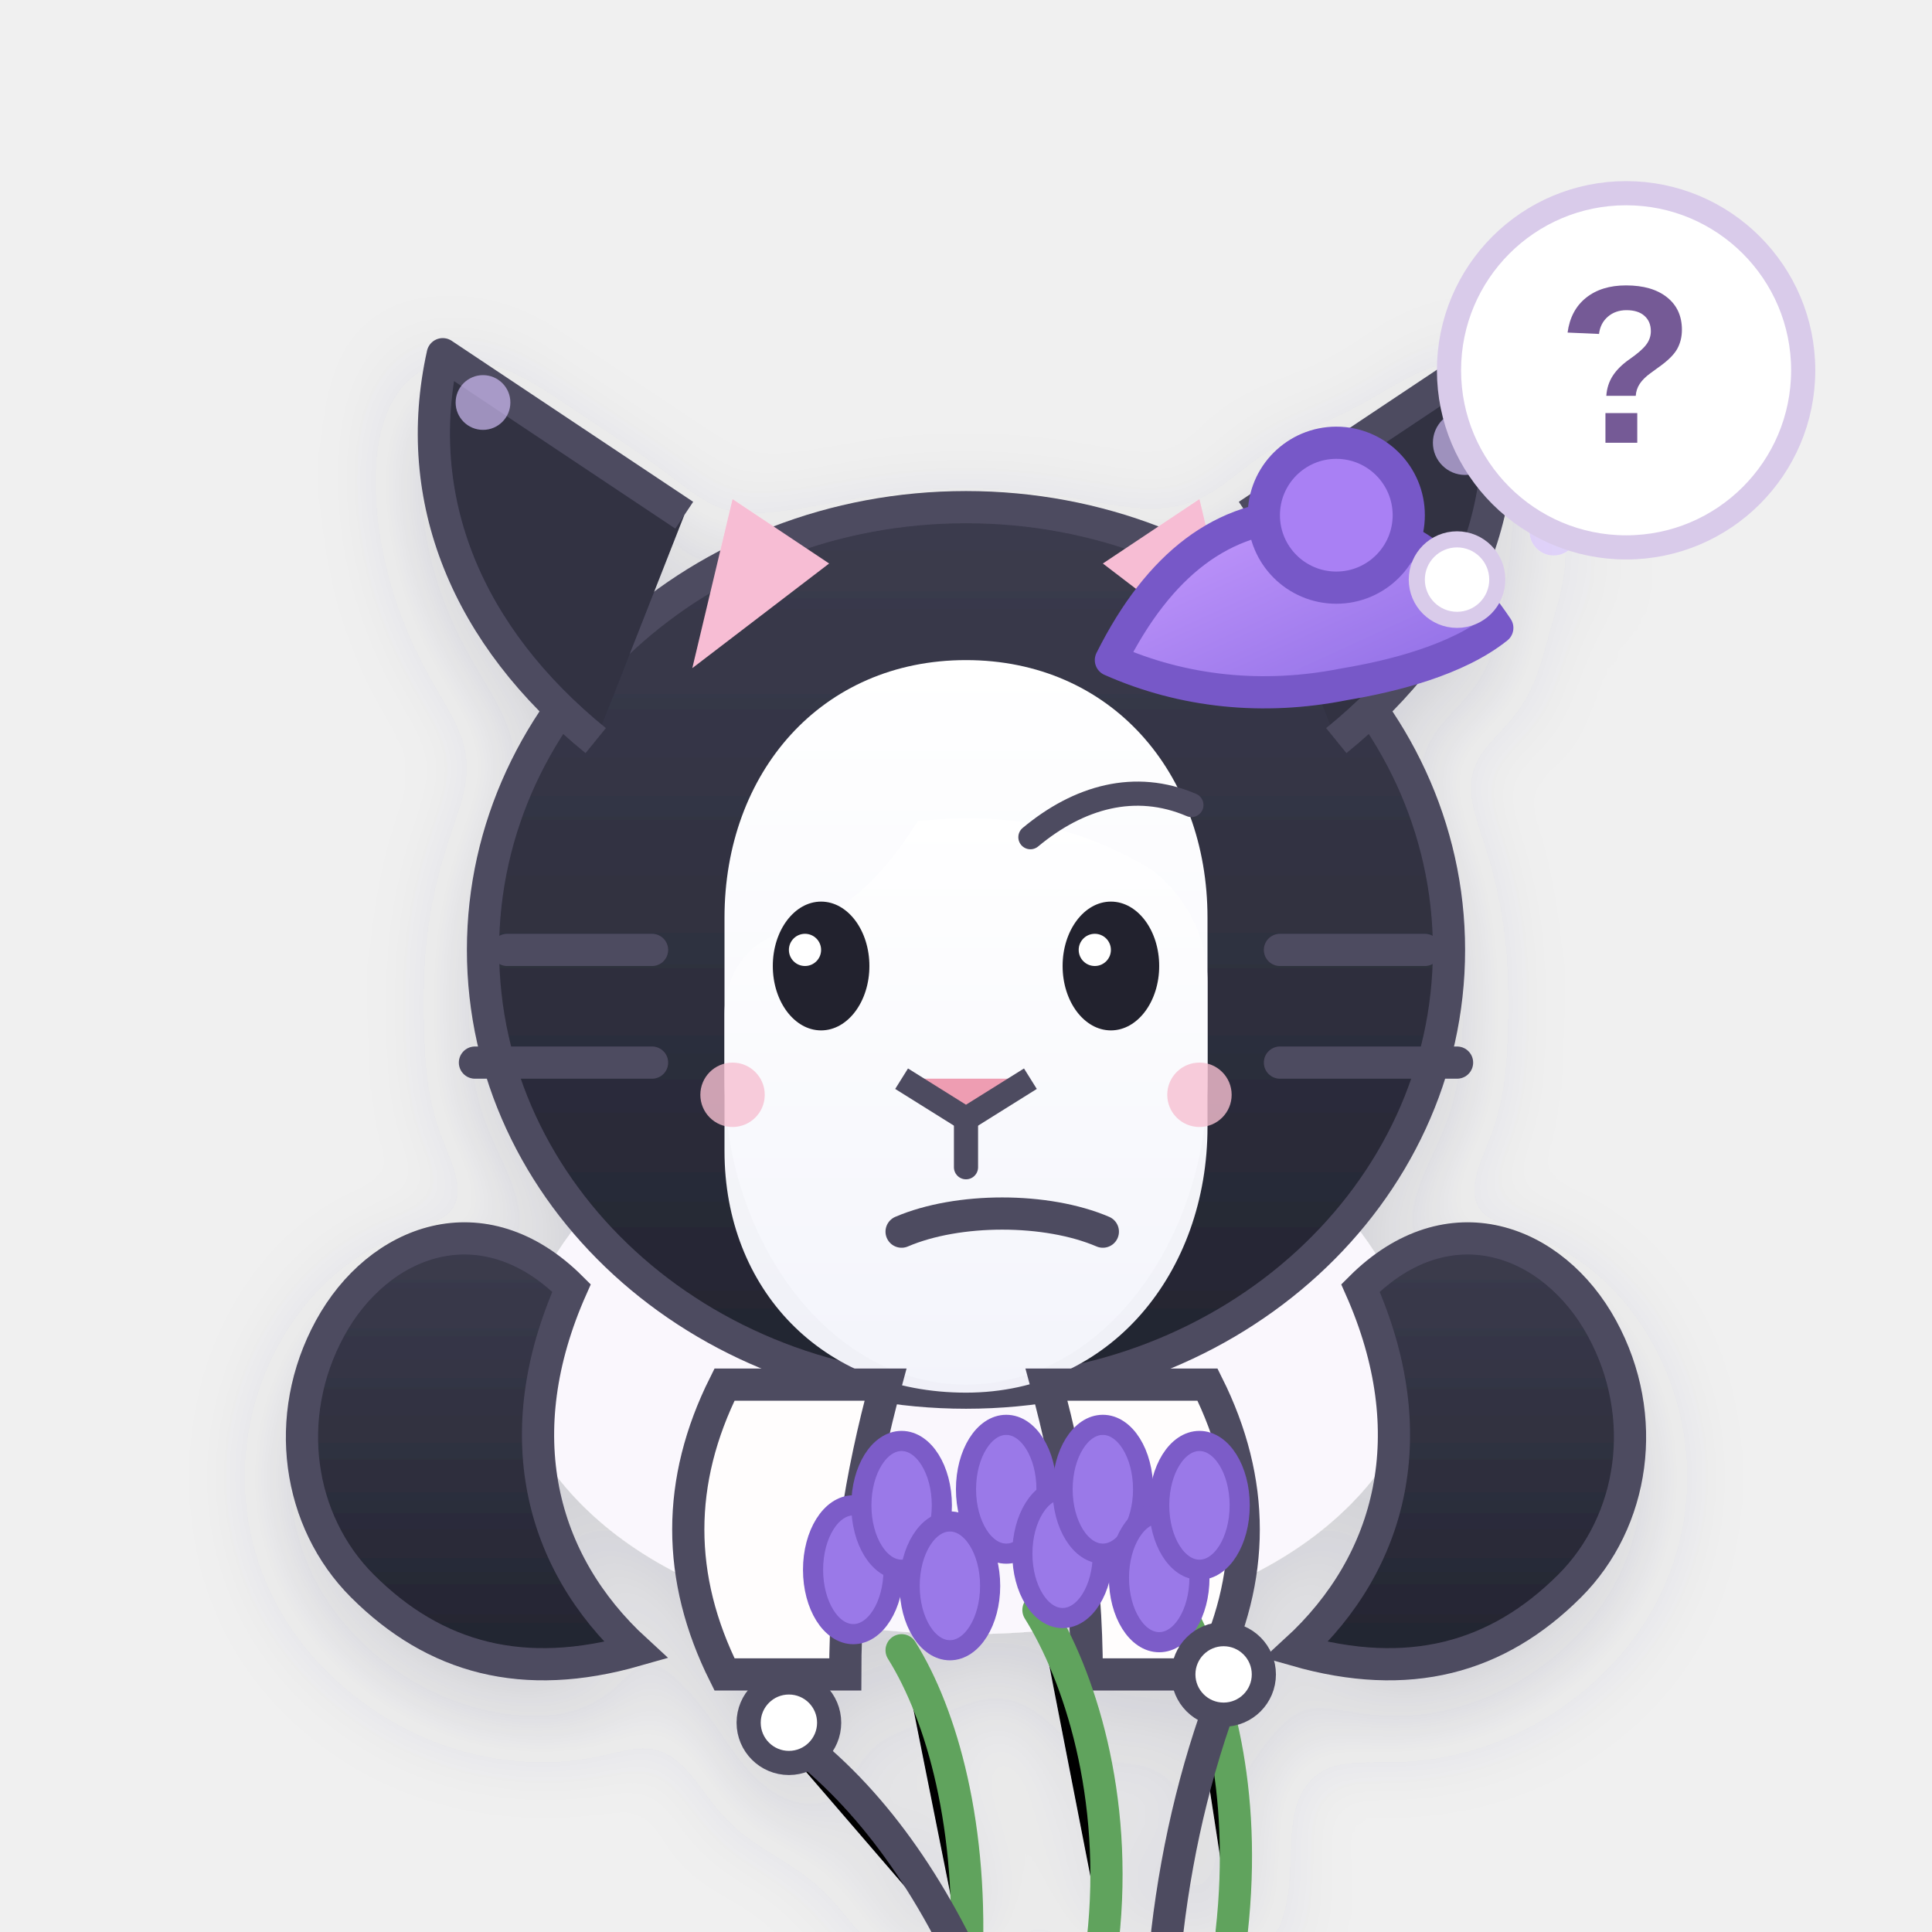
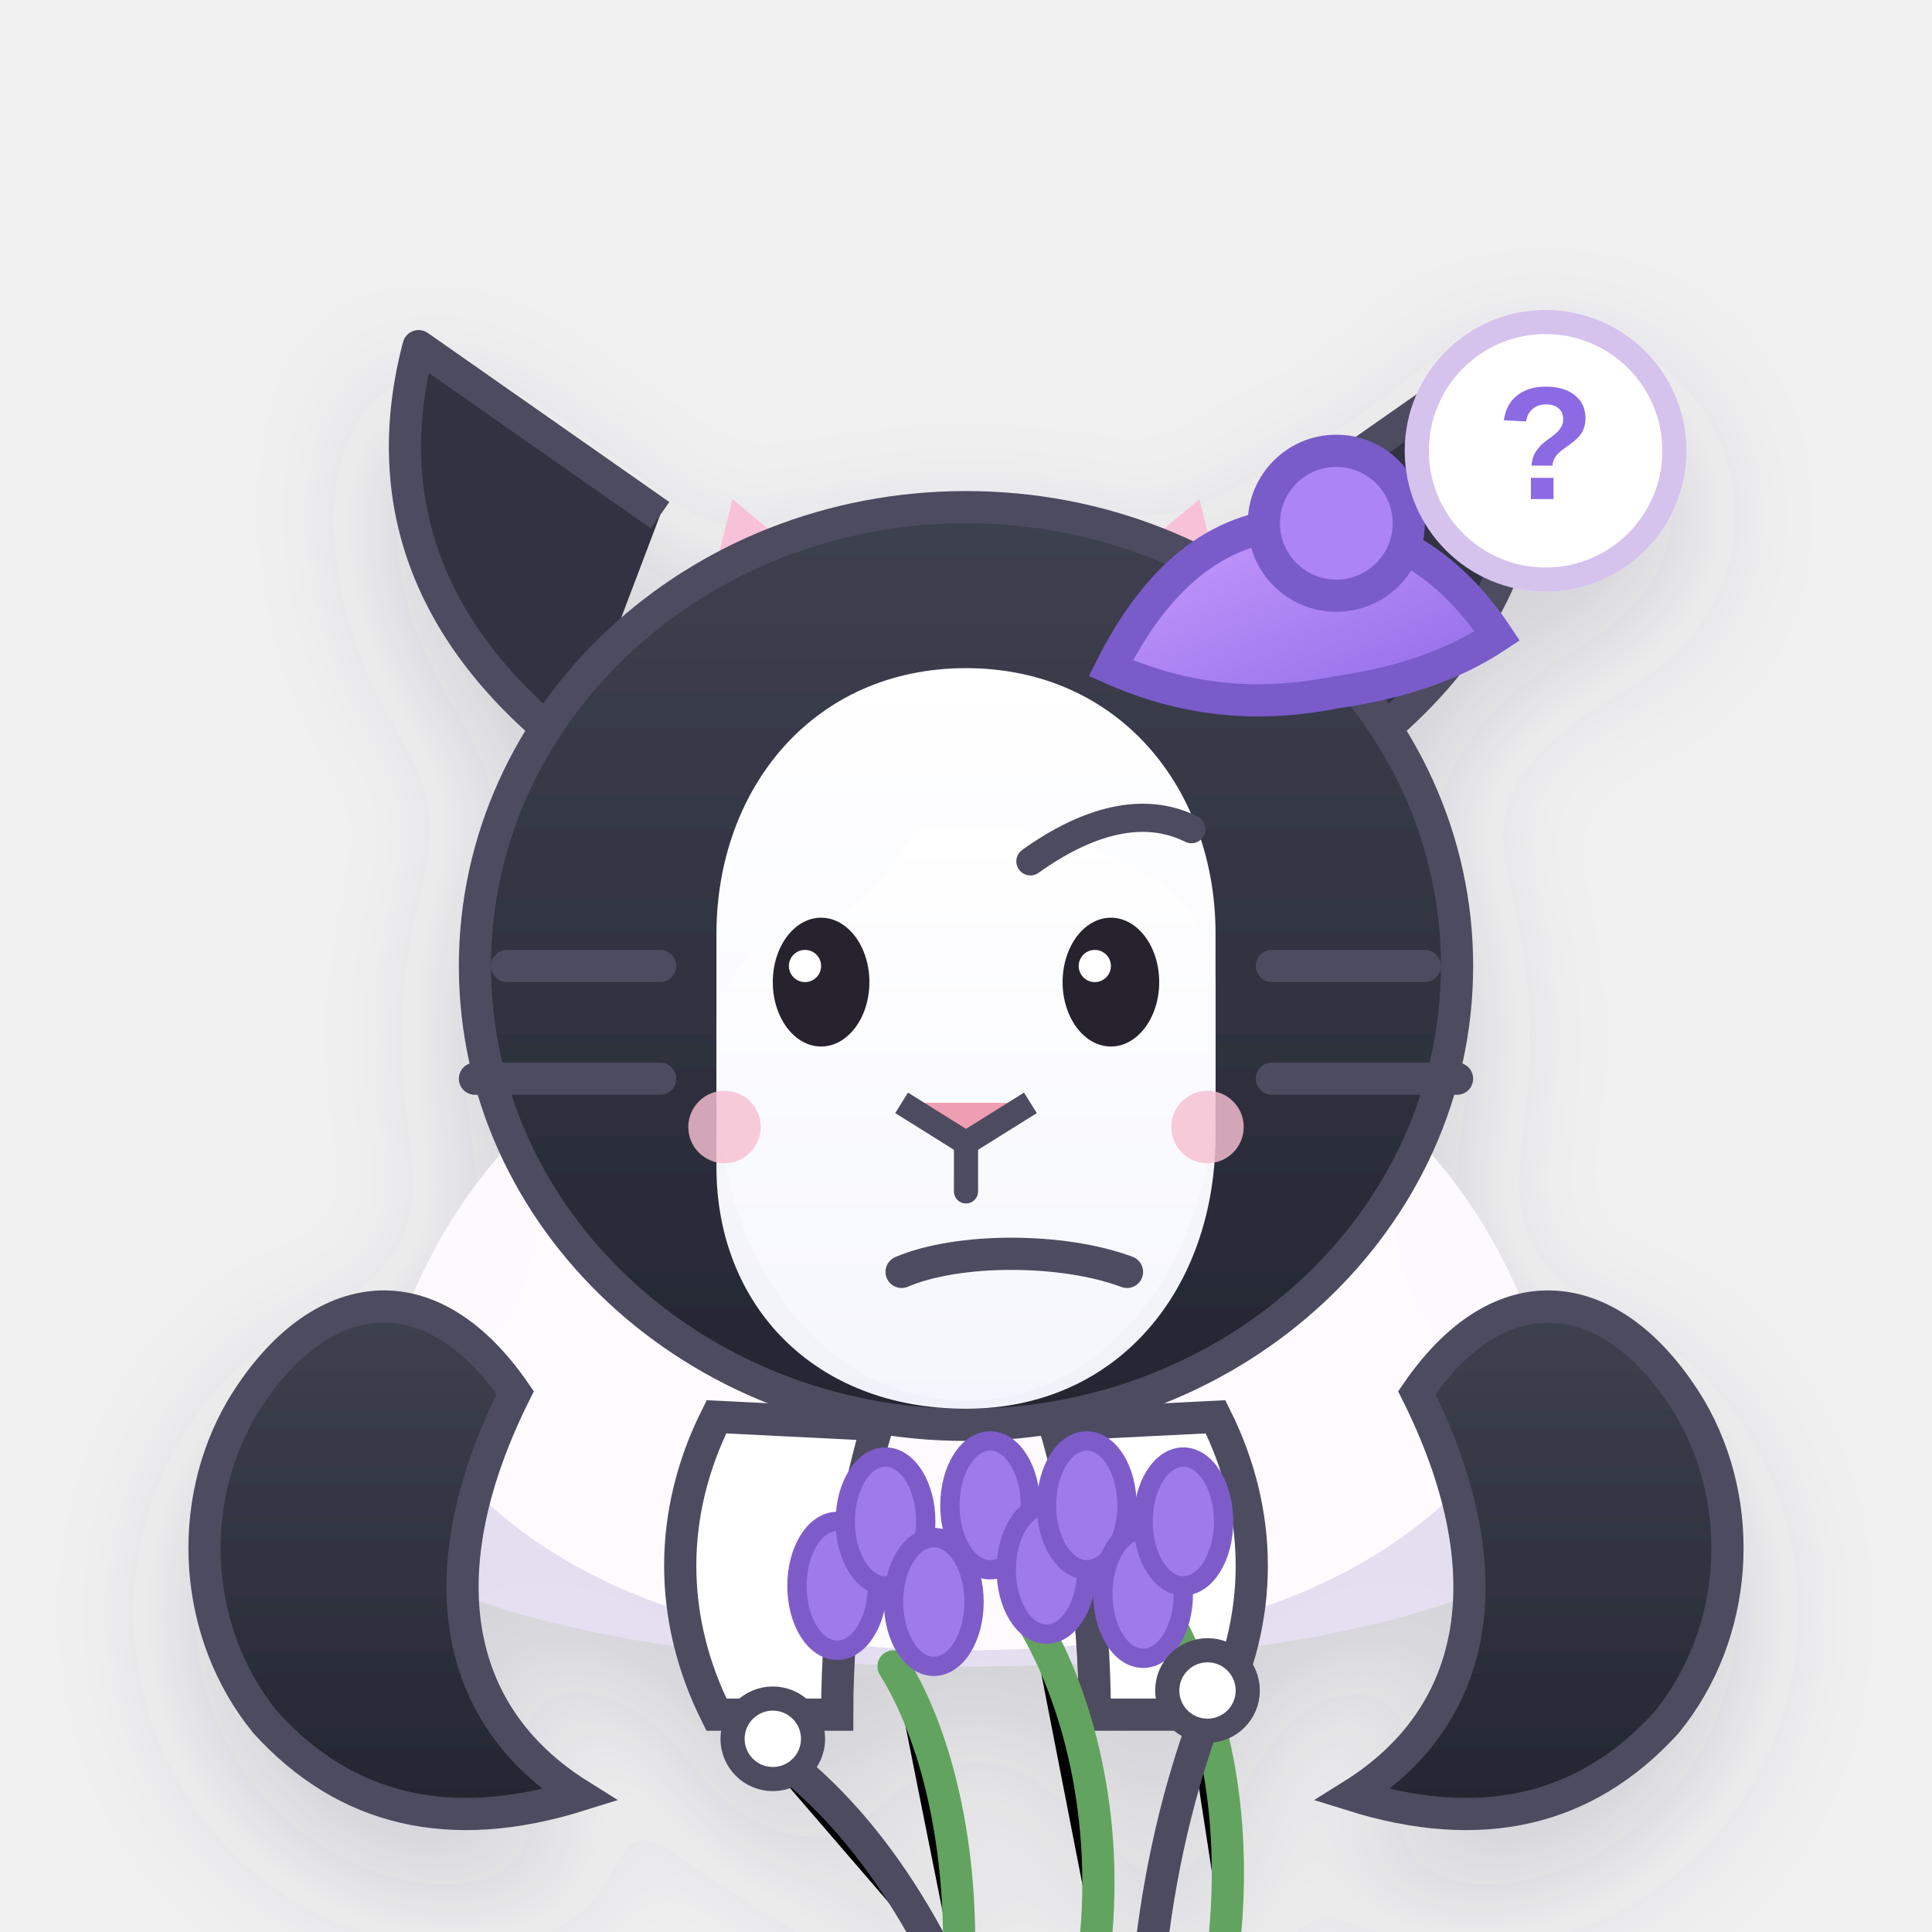
<svg xmlns="http://www.w3.org/2000/svg" viewBox="0 0 240 240" role="img" aria-label="라벤더냥">
  <defs>
-     <linearGradient id="blackfur" x1="0" y1="0" x2="0" y2="1">
-       <stop offset="0" stop-color="#3c3c4e" />
-       <stop offset="1" stop-color="#222430" />
+     <linearGradient id="black" x1="0" y1="0" x2="0" y2="1">
+       <stop offset="0" stop-color="#3f4050" />
+       <stop offset="1" stop-color="#242532" />
    </linearGradient>
-     <linearGradient id="whitefur" x1="0" y1="0" x2="0" y2="1">
+     <linearGradient id="white" x1="0" y1="0" x2="0" y2="1">
      <stop offset="0" stop-color="#ffffff" />
-       <stop offset="1" stop-color="#f3f4fb" />
+       <stop offset="1" stop-color="#f5f6fd" />
    </linearGradient>
-     <linearGradient id="lavbow" x1="0" y1="0" x2="1" y2="1">
-       <stop offset="0" stop-color="#c79bff" />
-       <stop offset="1" stop-color="#8b6be3" />
+     <linearGradient id="lav" x1="0" y1="0" x2="1" y2="1">
+       <stop offset="0" stop-color="#c99cff" />
+       <stop offset="1" stop-color="#8f6ae6" />
    </linearGradient>
    <filter id="shadow" x="-20%" y="-20%" width="140%" height="140%">
-       <feDropShadow dx="0" dy="5" stdDeviation="6" flood-color="#51446b" flood-opacity=".18" />
+       <feDropShadow dx="0" dy="8" stdDeviation="8" flood-color="#51446b" flood-opacity=".18" />
    </filter>
-     <style>
-         svg{overflow:visible} .idle-body{transform-box:fill-box;transform-origin:center bottom;animation:float 3.4s ease-in-out infinite} .sparkle{transform-box:fill-box;transform-origin:center;animation:twinkle 2.2s ease-in-out infinite} @keyframes float{0%,100%{transform:translateY(0)}50%{transform:translateY(-4px)}} @keyframes twinkle{0%,100%{opacity:.35;transform:scale(.8)}50%{opacity:1;transform:scale(1.12)}} @media(prefers-reduced-motion:reduce){.idle-body,.sparkle{animation:none}}
-         </style>
  </defs>
-   <g class="idle-body" filter="url(#shadow)">
-     <g transform="translate(120 118)">
-       <path d="M-57 53c5 19 26 32 57 32s52-13 57-32c-3-15-13-27-29-34H-28c-16 7-26 19-29 34z" fill="#fcf9ff" opacity=".95" />
-       <path d="M-49 42c-8 18-4 34 8 45-14 4-25 1-34-8-8-8-10-21-4-32 6-11 19-16 30-5z" fill="url(#blackfur)" stroke="#4e4b61" stroke-width="4" />
-       <path d="M49 42c8 18 4 34-8 45 14 4 25 1 34-8 8-8 10-21 4-32-6-11-19-16-30-5z" fill="url(#blackfur)" stroke="#4e4b61" stroke-width="4" />
-       <ellipse cx="0" cy="0" rx="60" ry="55" fill="url(#blackfur)" stroke="#4e4b61" stroke-width="4" />
-       <path d="M-46-26c-16-13-23-30-19-48l30 20" fill="#313243" stroke="#4e4b61" stroke-width="4" stroke-linejoin="round" />
-       <path d="M46-26c16-13 23-30 19-48L35-54" fill="#313243" stroke="#4e4b61" stroke-width="4" stroke-linejoin="round" />
-       <path d="M-29-56-17-48-34-35" fill="#f7bdd4" />
-       <path d="M29-56 17-48 34-35" fill="#f7bdd4" />
-       <path d="M-30-4c0-18 12-32 30-32s30 14 30 32v20c0 20-13 38-30 38S-30 36-30 16z" fill="url(#whitefur)" />
-       <path d="M-6-16c-5 8-10 12-17 14-4 1-7 5-7 10v17c0 17 12 30 30 30s30-15 30-33V4c0-6-3-11-7-14-10-6-19-7-29-6z" fill="url(#whitefur)" opacity=".98" />
-       <ellipse cx="-18" cy="2" rx="6" ry="8" fill="#24242d" />
-       <ellipse cx="18" cy="2" rx="6" ry="8" fill="#24242d" />
+   <g filter="url(#shadow)">
+     <g transform="translate(120 120)">
+       <ellipse cx="0" cy="65" rx="78" ry="22" fill="#e6ddf5" opacity=".75" />
+       <path d="M-72 50c6-21 20-37 40-44h64c20 7 34 23 40 44-10 20-31 35-72 35s-62-15-72-35z" fill="#fefcff" opacity=".96" />
+       <path d="M-56 53c-11 22-8 40 8 50-16 5-29 2-39-9-9-11-10-27-3-39 9-15 23-18 34-2z" fill="url(#black)" stroke="#4e4b61" stroke-width="4" />
+       <path d="M56 53c11 22 8 40-8 50 16 5 29 2 39-9 9-11 10-27 3-39-9-15-23-18-34-2z" fill="url(#black)" stroke="#4e4b61" stroke-width="4" />
+       <path d="M-49-27c-18-14-24-31-19-50l30 21" fill="#313243" stroke="#4e4b61" stroke-width="4" stroke-linejoin="round" />
+       <path d="M49-27c18-14 24-31 19-50L38-56" fill="#313243" stroke="#4e4b61" stroke-width="4" stroke-linejoin="round" />
+       <path d="M-29-58-17-48-35-34" fill="#f7c1d7" />
+       <path d="M29-58 17-48 35-34" fill="#f7c1d7" />
+       <ellipse cx="0" cy="0" rx="61" ry="57" fill="url(#black)" stroke="#4e4b61" stroke-width="4" />
+       <path d="M-31-4c0-18 12-33 31-33s31 15 31 33v18c0 22-13 40-31 40S-31 36-31 14z" fill="url(#white)" />
+       <path d="M-6-17c-5 8-10 12-18 14-4 2-7 6-7 11v17c0 17 12 30 31 30s31-15 31-34V3c0-6-3-11-8-14-10-6-19-7-29-6z" fill="url(#white)" opacity=".98" />
+       <ellipse cx="-18" cy="2" rx="6" ry="8" fill="#25242d" />
+       <ellipse cx="18" cy="2" rx="6" ry="8" fill="#25242d" />
      <circle cx="-20" cy="0" r="2" fill="#fff" />
      <circle cx="16" cy="0" r="2" fill="#fff" />
-       <path d="M8-14c6-5 13-7 20-4" fill="none" stroke="#4e4b61" stroke-width="3" stroke-linecap="round" />
-       <path d="M-8 16 0 21 8 16" fill="#ee9db2" stroke="#4e4b61" stroke-width="3" stroke-linejoin="round" />
-       <path d="M0 21v6" stroke="#4e4b61" stroke-width="3" stroke-linecap="round" />
-       <path d="M-8 35c7-3 18-3 25 0" fill="none" stroke="#4e4b61" stroke-width="4" stroke-linecap="round" />
-       <path d="M-39 0h-18M-39 14h-22M39 0h18M39 14h22" stroke="#4e4b61" stroke-width="4" stroke-linecap="round" />
-       <circle cx="-29" cy="18" r="4" fill="#f6bfd1" opacity=".8" />
-       <circle cx="29" cy="18" r="4" fill="#f6bfd1" opacity=".8" />
-       <g transform="translate(34 -44)">
-         <path d="M-16 8c6-12 14-18 24-18 10 0 18 5 24 14-5 4-13 6-19 7-10 2-20 1-29-3z" fill="url(#lavbow)" stroke="#7759c8" stroke-width="4" stroke-linejoin="round" />
-         <circle cx="12" cy="-10" r="9" fill="#a980f4" stroke="#7759c8" stroke-width="4" />
+       <path d="M8-13c7-5 14-7 20-4" fill="none" stroke="#4e4b61" stroke-width="3.5" stroke-linecap="round" />
+       <path d="M-8 17 0 22 8 17" fill="#ef9db2" stroke="#4e4b61" stroke-width="3" />
+       <path d="M0 22v6" stroke="#4e4b61" stroke-width="3" stroke-linecap="round" />
+       <path d="M-8 38c7-3 20-3 28 0" fill="none" stroke="#4e4b61" stroke-width="4" stroke-linecap="round" />
+       <path d="M-38 0h-19M-38 14h-23M38 0h19M38 14h23" stroke="#4e4b61" stroke-width="4" stroke-linecap="round" />
+       <circle cx="-30" cy="20" r="4.5" fill="#f7bfd2" opacity=".82" />
+       <circle cx="30" cy="20" r="4.5" fill="#f7bfd2" opacity=".82" />
+       <g transform="translate(34 -45)">
+         <path d="M-16 8c6-12 14-18 24-18 10 0 18 5 24 14-6 4-13 6-20 7-10 2-19 1-28-3z" fill="url(#lav)" stroke="#795bc9" stroke-width="4" />
+         <circle cx="12" cy="-10" r="9" fill="#ac84f6" stroke="#795bc9" stroke-width="4" />
      </g>
-       <path d="M-30 54c-6 12-6 24 0 36h15c0-13 2-25 5-36z" fill="#fffdfd" stroke="#4e4b61" stroke-width="4" />
-       <path d="M30 54c6 12 6 24 0 36H15c0-13-2-25-5-36z" fill="#fffdfd" stroke="#4e4b61" stroke-width="4" />
-       <g transform="translate(12 87)">
-         <path d="M-20 0c5 8 9 22 8 40" stroke="#61a35d" stroke-width="4" stroke-linecap="round" />
-         <path d="M-3-5c5 8 10 23 8 41" stroke="#61a35d" stroke-width="4" stroke-linecap="round" />
-         <path d="M15-4c4 8 8 21 6 39" stroke="#61a35d" stroke-width="4" stroke-linecap="round" />
-         <g fill="#9a79e8" stroke="#7b5bc8" stroke-width="2.5">
+       <path d="M-31 56c-6 12-6 25 0 37h15c0-13 2-26 5-36z" fill="#fff" stroke="#4e4b61" stroke-width="4" />
+       <path d="M31 56c6 12 6 25 0 37H16c0-13-2-26-5-36z" fill="#fff" stroke="#4e4b61" stroke-width="4" />
+       <g transform="translate(10 87)">
+         <path d="M-19 0c5 8 9 22 8 40" stroke="#63a360" stroke-width="4" stroke-linecap="round" />
+         <path d="M-2-6c5 8 10 23 8 41" stroke="#63a360" stroke-width="4" stroke-linecap="round" />
+         <path d="M16-4c4 8 8 21 6 39" stroke="#63a360" stroke-width="4" stroke-linecap="round" />
+         <g fill="#9e7aeb" stroke="#7d5cca" stroke-width="2.4">
          <ellipse cx="-26" cy="-10" rx="5" ry="8" />
          <ellipse cx="-20" cy="-18" rx="5" ry="8" />
          <ellipse cx="-14" cy="-8" rx="5" ry="8" />
          <ellipse cx="-7" cy="-20" rx="5" ry="8" />
          <ellipse cx="0" cy="-12" rx="5" ry="8" />
          <ellipse cx="5" cy="-20" rx="5" ry="8" />
          <ellipse cx="12" cy="-9" rx="5" ry="8" />
          <ellipse cx="17" cy="-18" rx="5" ry="8" />
        </g>
        <path d="M-38 8q15 9 25 29M21 3q-6 15-8 32" stroke="#4e4b61" stroke-width="4" stroke-linecap="round" />
        <circle cx="-34" cy="9" r="5" fill="#fff" stroke="#4e4b61" stroke-width="3" />
        <circle cx="20" cy="3" r="5" fill="#fff" stroke="#4e4b61" stroke-width="3" />
      </g>
-       <g fill="#d8c4ff" opacity=".65">
-         <circle cx="62" cy="-63" r="4" />
-         <circle cx="73" cy="-52" r="3" />
-         <circle cx="-60" cy="-68" r="3.4" />
+       <g>
+         <circle cx="72" cy="-64" r="16" fill="#fff" stroke="#d5c3ee" stroke-width="3" />
+         <text x="72" y="-58" text-anchor="middle" font-family="Arial" font-size="20" font-weight="700" fill="#8b6ae4">?</text>
      </g>
    </g>
  </g>
-   <g class="sparkle">
-     <circle cx="202" cy="46" r="22" fill="#fff" stroke="#d9cbea" stroke-width="3" />
-     <text x="202" y="55" text-anchor="middle" font-family="Arial,sans-serif" font-size="28" font-weight="900" fill="#755a96">?</text>
-     <circle cx="181" cy="72" r="5" fill="#fff" stroke="#d9cbea" stroke-width="2" />
-   </g>
</svg>
